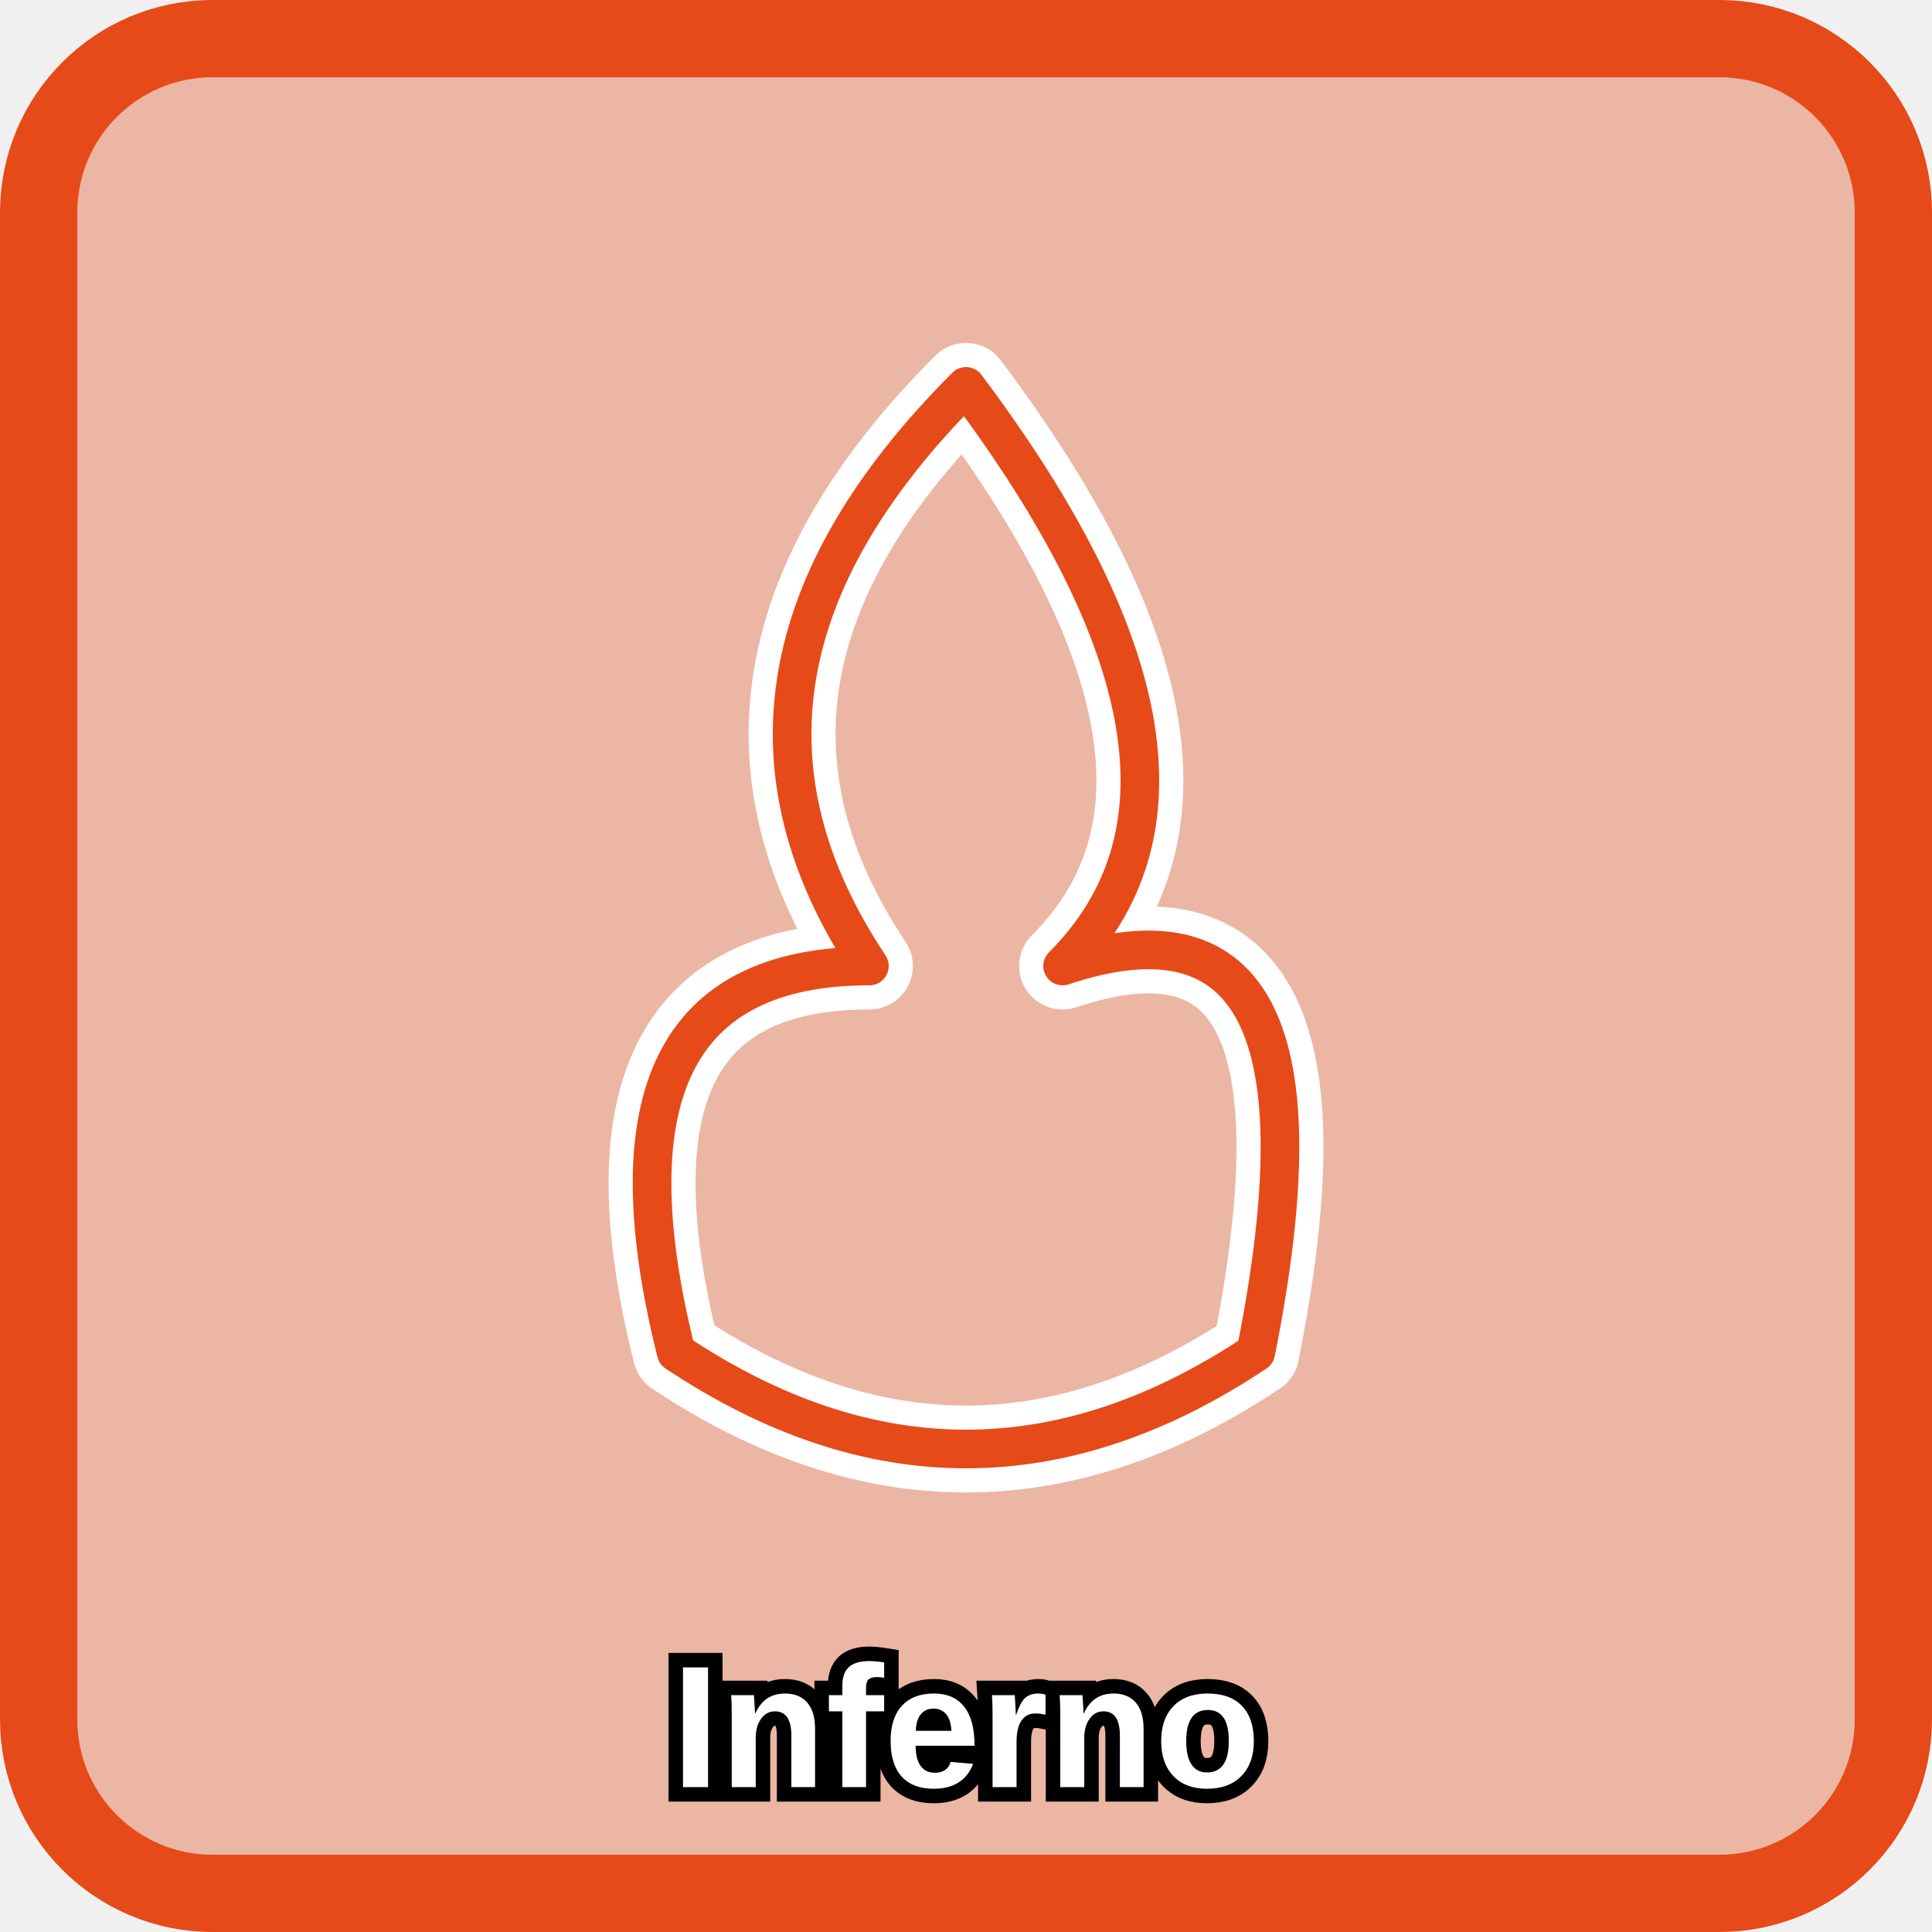
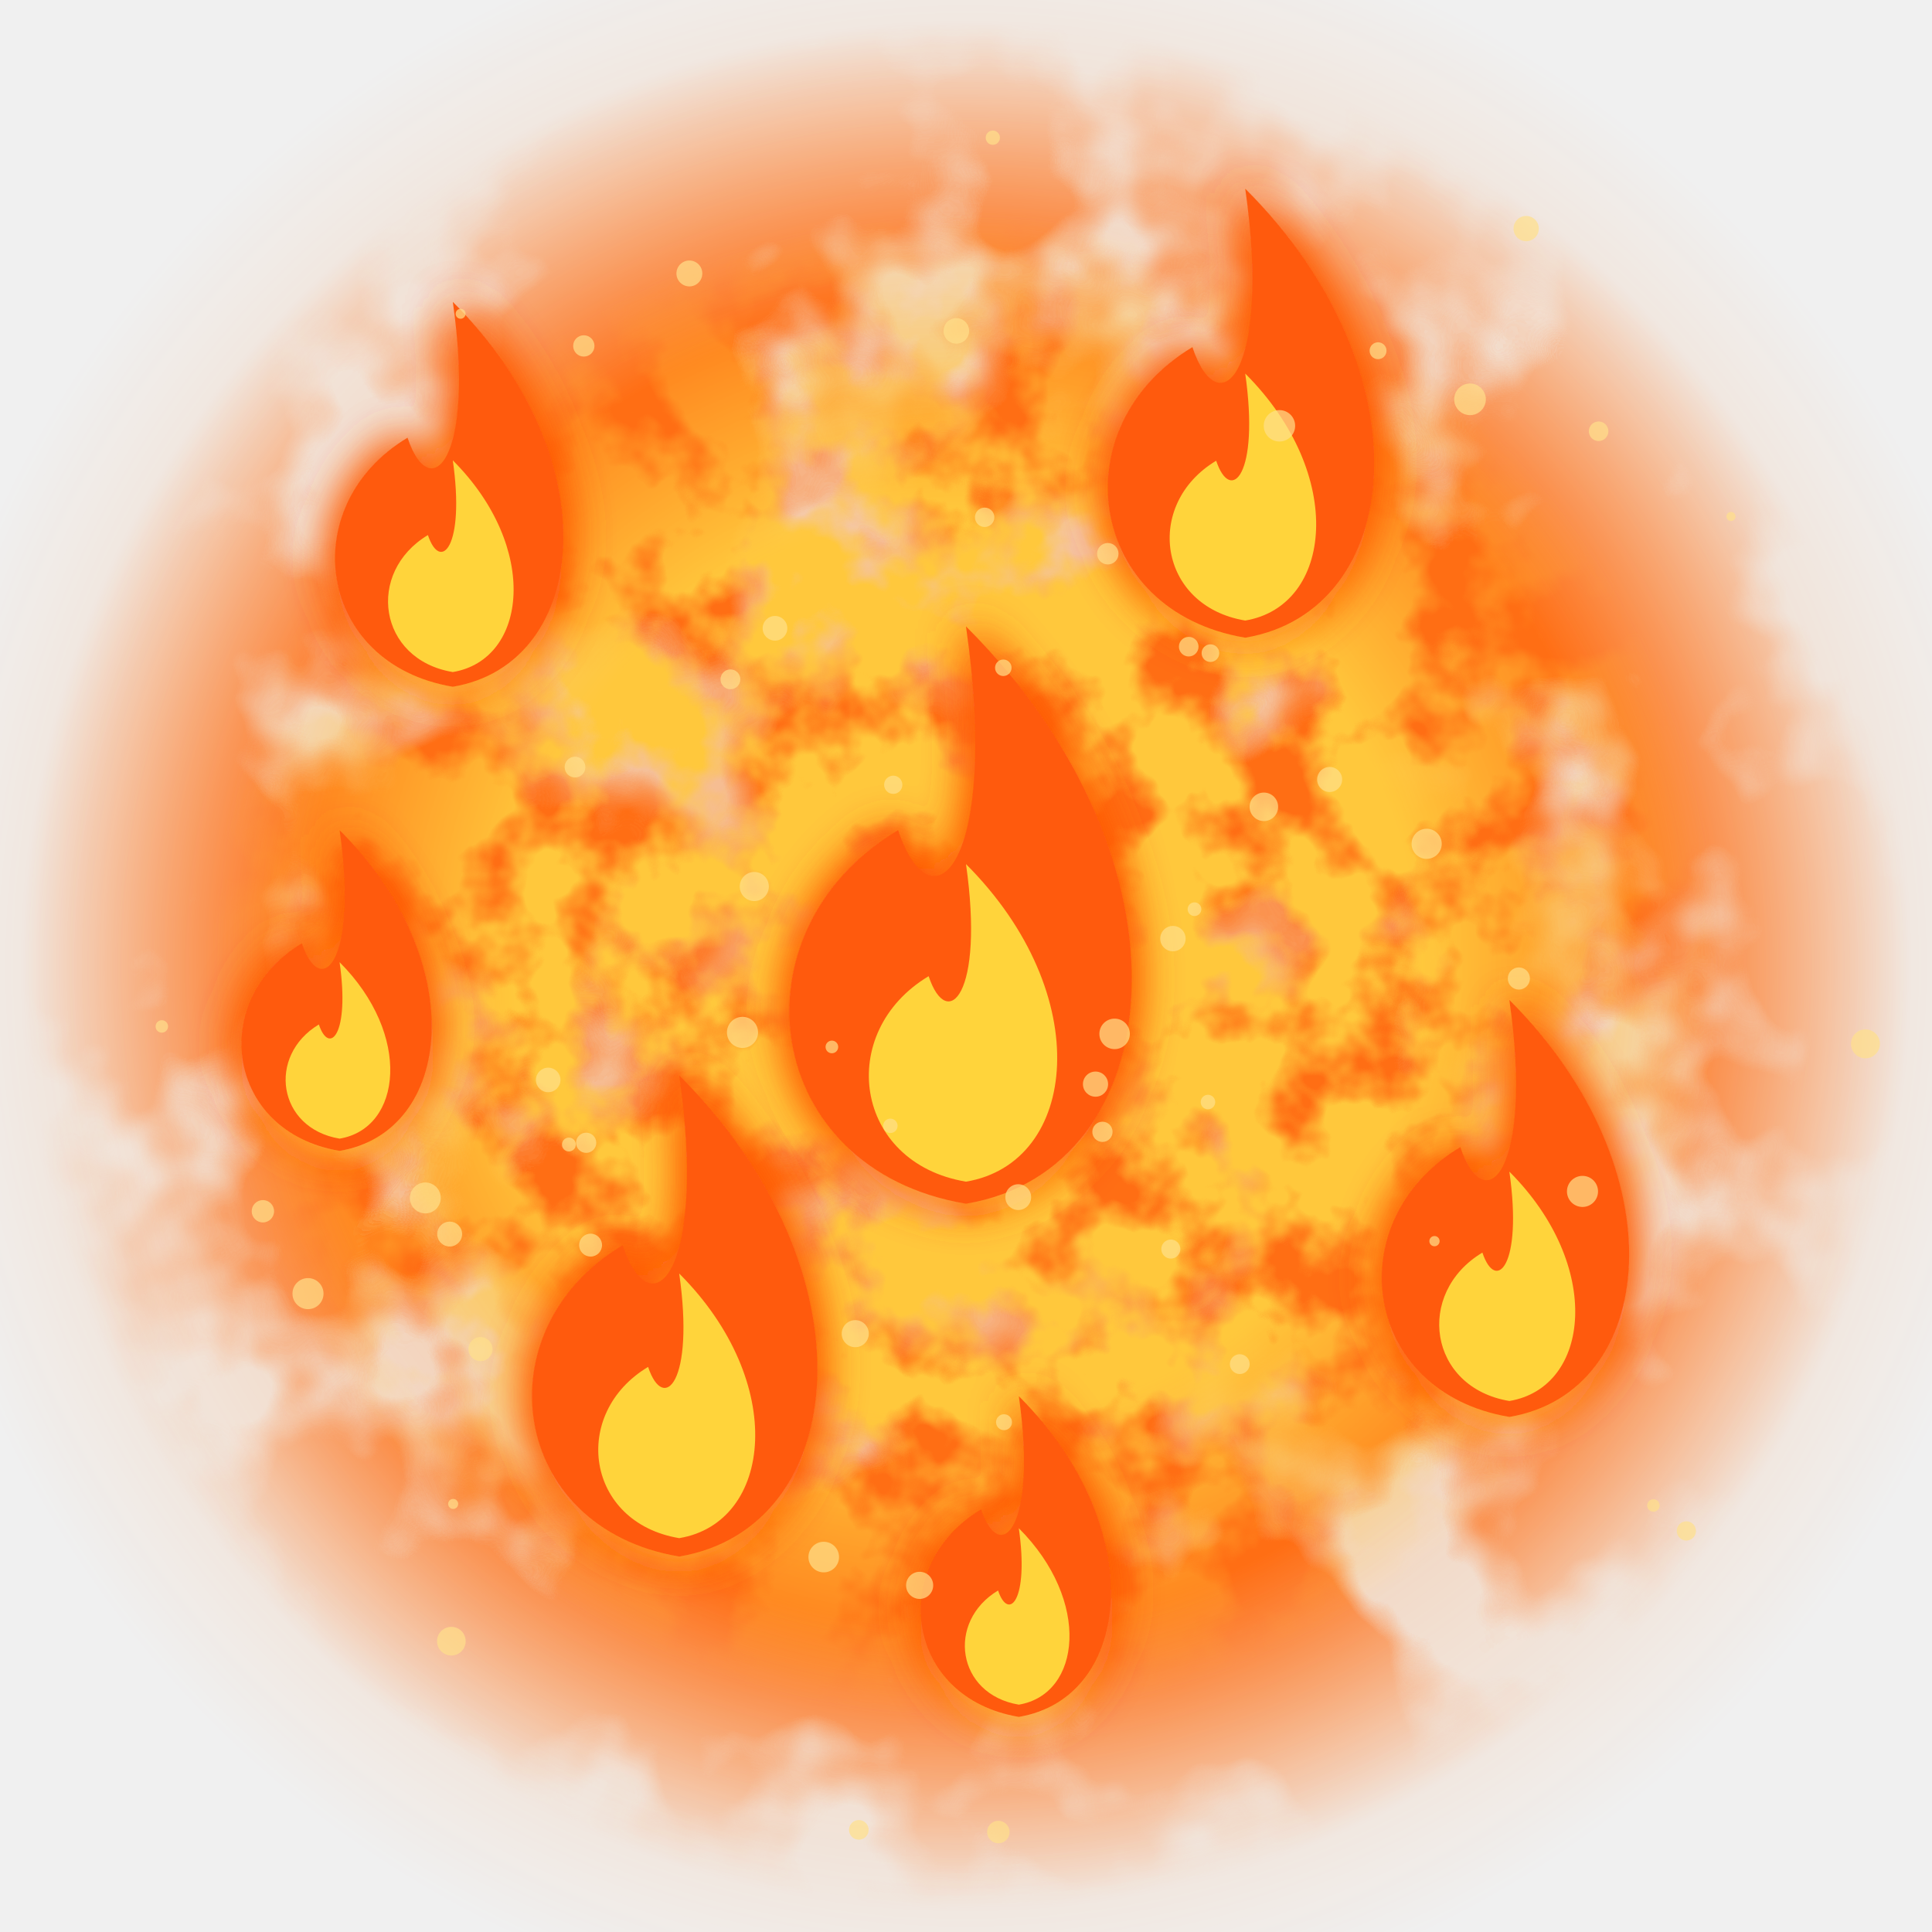
- <svg xmlns="http://www.w3.org/2000/svg" width="200" height="200" viewBox="0 0 200 200">
-   <rect x="4" y="4" width="192" height="192" rx="18" fill="#e64a19" fill-opacity="0.35" stroke="#e64a19" stroke-width="8" />
-   <path d="M100 40 q30 40 10 60 q30-10 20 40 q-30 20-60 0 q-10-40 20-40 q-20-30 10-60Z" fill="none" stroke="#ffffff" stroke-width="9" stroke-linecap="round" stroke-linejoin="round" />
-   <path d="M100 40 q30 40 10 60 q30-10 20 40 q-30 20-60 0 q-10-40 20-40 q-20-30 10-60Z" fill="none" stroke="#e64a19" stroke-width="4" stroke-linecap="round" stroke-linejoin="round" />
-   <text x="100" y="185" font-family="Arial, Helvetica, sans-serif" font-size="18" font-weight="700" fill="#ffffff" stroke="#000000" stroke-width="3" paint-order="stroke" text-anchor="middle">Inferno</text>
+ <svg xmlns="http://www.w3.org/2000/svg" width="512" height="512" viewBox="0 0 512 512">
+   <defs>
+     <radialGradient id="hole" cx="50%" cy="50%" r="60%">
+       <stop offset="0" stop-color="#050404" />
+       <stop offset="0.6" stop-color="#110d0b" />
+       <stop offset="1" stop-color="#2c241e" />
+     </radialGradient>
+     <linearGradient id="iron" x1="0" y1="0" x2="1" y2="1">
+       <stop offset="0" stop-color="#9aa3ab" />
+       <stop offset="0.45" stop-color="#5b636b" />
+       <stop offset="1" stop-color="#2a2f34" />
+     </linearGradient>
+     <linearGradient id="rust" x1="0" y1="0" x2="1" y2="1">
+       <stop offset="0" stop-color="#8f8a84" />
+       <stop offset="0.5" stop-color="#5e5048" />
+       <stop offset="1" stop-color="#3a2a22" />
+     </linearGradient>
+     <linearGradient id="wood" x1="0" y1="0" x2="0" y2="1">
+       <stop offset="0" stop-color="#a87444" />
+       <stop offset="1" stop-color="#6b4220" />
+     </linearGradient>
+     <linearGradient id="woodH" x1="0" y1="0" x2="1" y2="0">
+       <stop offset="0" stop-color="#a87444" />
+       <stop offset="1" stop-color="#6b4220" />
+     </linearGradient>
+     <linearGradient id="stone" x1="0" y1="0" x2="1" y2="1">
+       <stop offset="0" stop-color="#b3ada2" />
+       <stop offset="1" stop-color="#6f695f" />
+     </linearGradient>
+     <linearGradient id="slab" x1="0" y1="0" x2="1" y2="1">
+       <stop offset="0" stop-color="#a49d91" />
+       <stop offset="1" stop-color="#7b7469" />
+     </linearGradient>
+     <radialGradient id="ball" cx="35%" cy="32%" r="70%">
+       <stop offset="0" stop-color="#d8d2c6" />
+       <stop offset="0.5" stop-color="#8f887c" />
+       <stop offset="1" stop-color="#3b362f" />
+     </radialGradient>
+     <radialGradient id="steelBall" cx="35%" cy="30%" r="72%">
+       <stop offset="0" stop-color="#f4f7fa" />
+       <stop offset="0.35" stop-color="#9aa4ad" />
+       <stop offset="1" stop-color="#1e2328" />
+     </radialGradient>
+     <radialGradient id="spike" cx="40%" cy="38%" r="60%">
+       <stop offset="0" stop-color="#e6e2da" />
+       <stop offset="0.4" stop-color="#8c8478" />
+       <stop offset="1" stop-color="#2a2622" />
+     </radialGradient>
+     <radialGradient id="silver" cx="40%" cy="35%" r="70%">
+       <stop offset="0" stop-color="#ffffff" />
+       <stop offset="0.5" stop-color="#c3c9cf" />
+       <stop offset="1" stop-color="#6c747c" />
+     </radialGradient>
+     <radialGradient id="ruby" cx="40%" cy="35%" r="65%">
+       <stop offset="0" stop-color="#ff8a8a" />
+       <stop offset="1" stop-color="#8a0010" />
+     </radialGradient>
+     <filter id="rough" x="-10%" y="-10%" width="120%" height="120%">
+       <feTurbulence type="fractalNoise" baseFrequency="0.035" numOctaves="3" seed="7" />
+       <feDisplacementMap in="SourceGraphic" scale="14" />
+     </filter>
+     <filter id="rough2" x="-10%" y="-10%" width="120%" height="120%">
+       <feTurbulence type="fractalNoise" baseFrequency="0.08" numOctaves="2" seed="2" />
+       <feDisplacementMap in="SourceGraphic" scale="6" />
+     </filter>
+     <filter id="grain" x="0" y="0" width="100%" height="100%">
+       <feTurbulence type="fractalNoise" baseFrequency="0.9" numOctaves="2" seed="5" result="n" />
+       <feColorMatrix in="n" type="matrix" values="0 0 0 0 0  0 0 0 0 0  0 0 0 0 0  0 0 0 0.35 0" result="a" />
+       <feComposite in="a" in2="SourceGraphic" operator="in" result="g" />
+       <feMerge>
+         <feMergeNode in="SourceGraphic" />
+         <feMergeNode in="g" />
+       </feMerge>
+     </filter>
+     <filter id="shadow" x="-20%" y="-20%" width="140%" height="140%">
+       <feDropShadow dx="4" dy="6" stdDeviation="5" flood-color="#000" flood-opacity="0.55" />
+     </filter>
+     <filter id="glow" x="-50%" y="-50%" width="200%" height="200%">
+       <feGaussianBlur stdDeviation="6" result="b" />
+       <feMerge>
+         <feMergeNode in="b" />
+         <feMergeNode in="b" />
+         <feMergeNode in="SourceGraphic" />
+       </feMerge>
+     </filter>
+     <filter id="blur8">
+       <feGaussianBlur stdDeviation="8" />
+     </filter>
+     <filter id="blur3">
+       <feGaussianBlur stdDeviation="3" />
+     </filter>
+     <radialGradient id="fadeMask" cx="50%" cy="50%" r="50%">
+       <stop offset="0.55" stop-color="#fff" />
+       <stop offset="1" stop-color="#000" />
+     </radialGradient>
+     <mask id="fade">
+       <rect width="512" height="512" fill="url(#fadeMask)" />
+     </mask>
+   </defs>
+   <radialGradient id="aura23" cx="50%" cy="50%" r="55%">
+     <stop offset="0" stop-color="#ff6d00" stop-opacity="0.55" />
+     <stop offset="1" stop-color="#ff6d00" stop-opacity="0" />
+   </radialGradient>
+   <rect width="512" height="512" fill="url(#aura23)" />
+   <filter id="patch24" x="0" y="0" width="100%" height="100%" color-interpolation-filters="sRGB">
+     <feTurbulence type="fractalNoise" baseFrequency="0.015" numOctaves="4" seed="13" />
+     <feColorMatrix type="matrix" values="0 0 0 0 1  0 0 0 0 0.431  0 0 0 0 0.078  5.6 0 0 0 -1.89" />
+   </filter>
+   <radialGradient id="pg26" cx="256" cy="256" r="250" gradientUnits="userSpaceOnUse">
+     <stop offset="0.7" stop-color="#fff" />
+     <stop offset="1" stop-color="#000" />
+   </radialGradient>
+   <mask id="pm25">
+     <rect width="512" height="512" fill="url(#pg26)" />
+   </mask>
+   <rect width="512" height="512" filter="url(#patch24)" mask="url(#pm25)" />
+   <filter id="patch27" x="0" y="0" width="100%" height="100%" color-interpolation-filters="sRGB">
+     <feTurbulence type="fractalNoise" baseFrequency="0.04" numOctaves="4" seed="5" />
+     <feColorMatrix type="matrix" values="0 0 0 0 1  0 0 0 0 0.784  0 0 0 0 0.235  4 0 0 0 -1.25" />
+   </filter>
+   <radialGradient id="pg29" cx="256" cy="256" r="200" gradientUnits="userSpaceOnUse">
+     <stop offset="0.6" stop-color="#fff" />
+     <stop offset="1" stop-color="#000" />
+   </radialGradient>
+   <mask id="pm28">
+     <rect width="512" height="512" fill="url(#pg29)" />
+   </mask>
+   <rect width="512" height="512" filter="url(#patch27)" mask="url(#pm28)" />
+   <g filter="url(#glow)">
+     <path d="M120 80 C162 122 156 176 120 182 C84 176 78 134 108 116 C114 134 126 122 120 80Z" fill="#ff5a10" />
+     <path d="M120 122 C143.1 145.1 139.8 174.8 120 178.1 C100.2 174.8 96.9 151.7 113.4 141.8 C116.7 151.7 123.3 145.1 120 122Z" fill="#ffd43b" />
+   </g>
+   <g filter="url(#glow)">
+     <path d="M330 50 C379 99 372 162 330 169 C288 162 281 113 316 92 C323 113 337 99 330 50Z" fill="#ff5a10" />
+     <path d="M330 99 C356.95 125.95 353.1 160.6 330 164.45 C306.9 160.6 303.05 133.65 322.3 122.1 C326.15 133.65 333.85 125.95 330 99Z" fill="#ffd43b" />
+   </g>
+   <g filter="url(#glow)">
+     <path d="M400 265 C445.5 310.5 439 369 400 375.5 C361 369 354.5 323.5 387 304 C393.5 323.5 406.5 310.5 400 265Z" fill="#ff5a10" />
+     <path d="M400 310.5 C425.025 335.525 421.45 367.7 400 371.275 C378.55 367.7 374.975 342.675 392.85 331.95 C396.425 342.675 403.575 335.525 400 310.5Z" fill="#ffd43b" />
+   </g>
+   <g filter="url(#glow)">
+     <path d="M180 285 C232.5 337.5 225 405 180 412.5 C135 405 127.5 352.5 165 330 C172.5 352.5 187.5 337.5 180 285Z" fill="#ff5a10" />
+     <path d="M180 337.5 C208.875 366.375 204.75 403.5 180 407.625 C155.25 403.5 151.125 374.625 171.75 362.25 C175.875 374.625 184.125 366.375 180 337.5Z" fill="#ffd43b" />
+   </g>
+   <g filter="url(#glow)">
+     <path d="M256 166 C319 229 310 310 256 319 C202 310 193 247 238 220 C247 247 265 229 256 166Z" fill="#ff5a10" />
+     <path d="M256 229 C290.65 263.65 285.7 308.2 256 313.15 C226.3 308.2 221.35 273.55 246.1 258.7 C251.05 273.55 260.95 263.65 256 229Z" fill="#ffd43b" />
+   </g>
+   <g filter="url(#glow)">
+     <path d="M270 370 C305 405 300 450 270 455 C240 450 235 415 260 400 C265 415 275 405 270 370Z" fill="#ff5a10" />
+     <path d="M270 405 C289.25 424.25 286.5 449 270 451.75 C253.5 449 250.75 429.75 264.5 421.5 C267.25 429.75 272.75 424.25 270 405Z" fill="#ffd43b" />
+   </g>
+   <g filter="url(#glow)">
+     <path d="M90 220 C125 255 120 300 90 305 C60 300 55 265 80 250 C85 265 95 255 90 220Z" fill="#ff5a10" />
+     <path d="M90 255 C109.25 274.25 106.5 299 90 301.75 C73.5 299 70.75 279.75 84.5 271.5 C87.25 279.75 92.75 274.25 90 255Z" fill="#ffd43b" />
+   </g>
+   <g fill="#ffe08a" opacity="0.7">
+     <circle cx="402.513" cy="259.315" r="2.935" />
+     <circle cx="310.837" cy="248.743" r="3.364" />
+     <circle cx="193.571" cy="180.028" r="2.629" />
+     <circle cx="378.079" cy="223.617" r="3.995" />
+     <circle cx="264.571" cy="485.506" r="2.977" />
+     <circle cx="154.717" cy="91.675" r="2.823" />
+     <circle cx="120.093" cy="398.558" r="1.331" />
+     <circle cx="458.734" cy="136.872" r="1.202" />
+     <circle cx="266.074" cy="376.901" r="2.112" />
+     <circle cx="293.578" cy="146.744" r="2.843" />
+     <circle cx="253.443" cy="87.689" r="3.385" />
+     <circle cx="339.064" cy="112.843" r="4.163" />
+     <circle cx="494.362" cy="276.631" r="3.832" />
+     <circle cx="419.378" cy="315.736" r="4.119" />
+     <circle cx="119.169" cy="327.041" r="3.296" />
+     <circle cx="112.713" cy="317.465" r="4.096" />
+     <circle cx="69.669" cy="320.995" r="2.963" />
+     <circle cx="260.943" cy="137.092" r="2.571" />
+     <circle cx="243.714" cy="420.136" r="3.594" />
+     <circle cx="334.939" cy="213.817" r="3.779" />
+     <circle cx="292.16" cy="299.947" r="2.683" />
+     <circle cx="263.11" cy="36.487" r="1.888" />
+     <circle cx="81.623" cy="342.826" r="4.115" />
+     <circle cx="352.369" cy="206.573" r="3.316" />
+     <circle cx="145.278" cy="286.194" r="3.251" />
+     <circle cx="122.066" cy="83.155" r="1.316" />
+     <circle cx="226.653" cy="353.436" r="3.588" />
+     <circle cx="205.379" cy="166.505" r="3.268" />
+     <circle cx="127.335" cy="357.522" r="3.19" />
+     <circle cx="182.692" cy="72.468" r="3.43" />
+     <circle cx="227.599" cy="484.934" r="2.601" />
+     <circle cx="438.17" cy="398.968" r="1.655" />
+     <circle cx="199.895" cy="234.939" r="3.858" />
+     <circle cx="320.123" cy="292.055" r="1.926" />
+     <circle cx="290.323" cy="287.307" r="3.334" />
+     <circle cx="316.55" cy="240.944" r="1.814" />
+     <circle cx="315.024" cy="171.371" r="2.598" />
+     <circle cx="269.846" cy="317.254" r="3.418" />
+     <circle cx="155.341" cy="302.847" r="2.679" />
+     <circle cx="389.571" cy="105.824" r="4.19" />
+     <circle cx="320.777" cy="173.089" r="2.339" />
+     <circle cx="152.388" cy="203.288" r="2.751" />
+     <circle cx="150.762" cy="303.312" r="1.836" />
+     <circle cx="295.385" cy="273.988" r="4.041" />
+     <circle cx="328.551" cy="361.507" r="2.624" />
+     <circle cx="119.613" cy="434.931" r="3.796" />
+     <circle cx="446.905" cy="405.714" r="2.55" />
+     <circle cx="42.884" cy="272.018" r="1.649" />
+     <circle cx="235.955" cy="298.359" r="1.911" />
+     <circle cx="404.449" cy="60.579" r="3.35" />
+     <circle cx="196.768" cy="273.595" r="4.123" />
+     <circle cx="423.648" cy="114.287" r="2.591" />
+     <circle cx="218.298" cy="412.638" r="4.055" />
+     <circle cx="220.458" cy="277.451" r="1.676" />
+     <circle cx="380.153" cy="328.917" r="1.358" />
+     <circle cx="265.888" cy="176.966" r="2.189" />
+     <circle cx="365.198" cy="92.949" r="2.24" />
+     <circle cx="156.511" cy="329.967" r="3.034" />
+     <circle cx="236.72" cy="207.975" r="2.419" />
+     <circle cx="310.281" cy="331.017" r="2.524" />
+   </g>
</svg>
